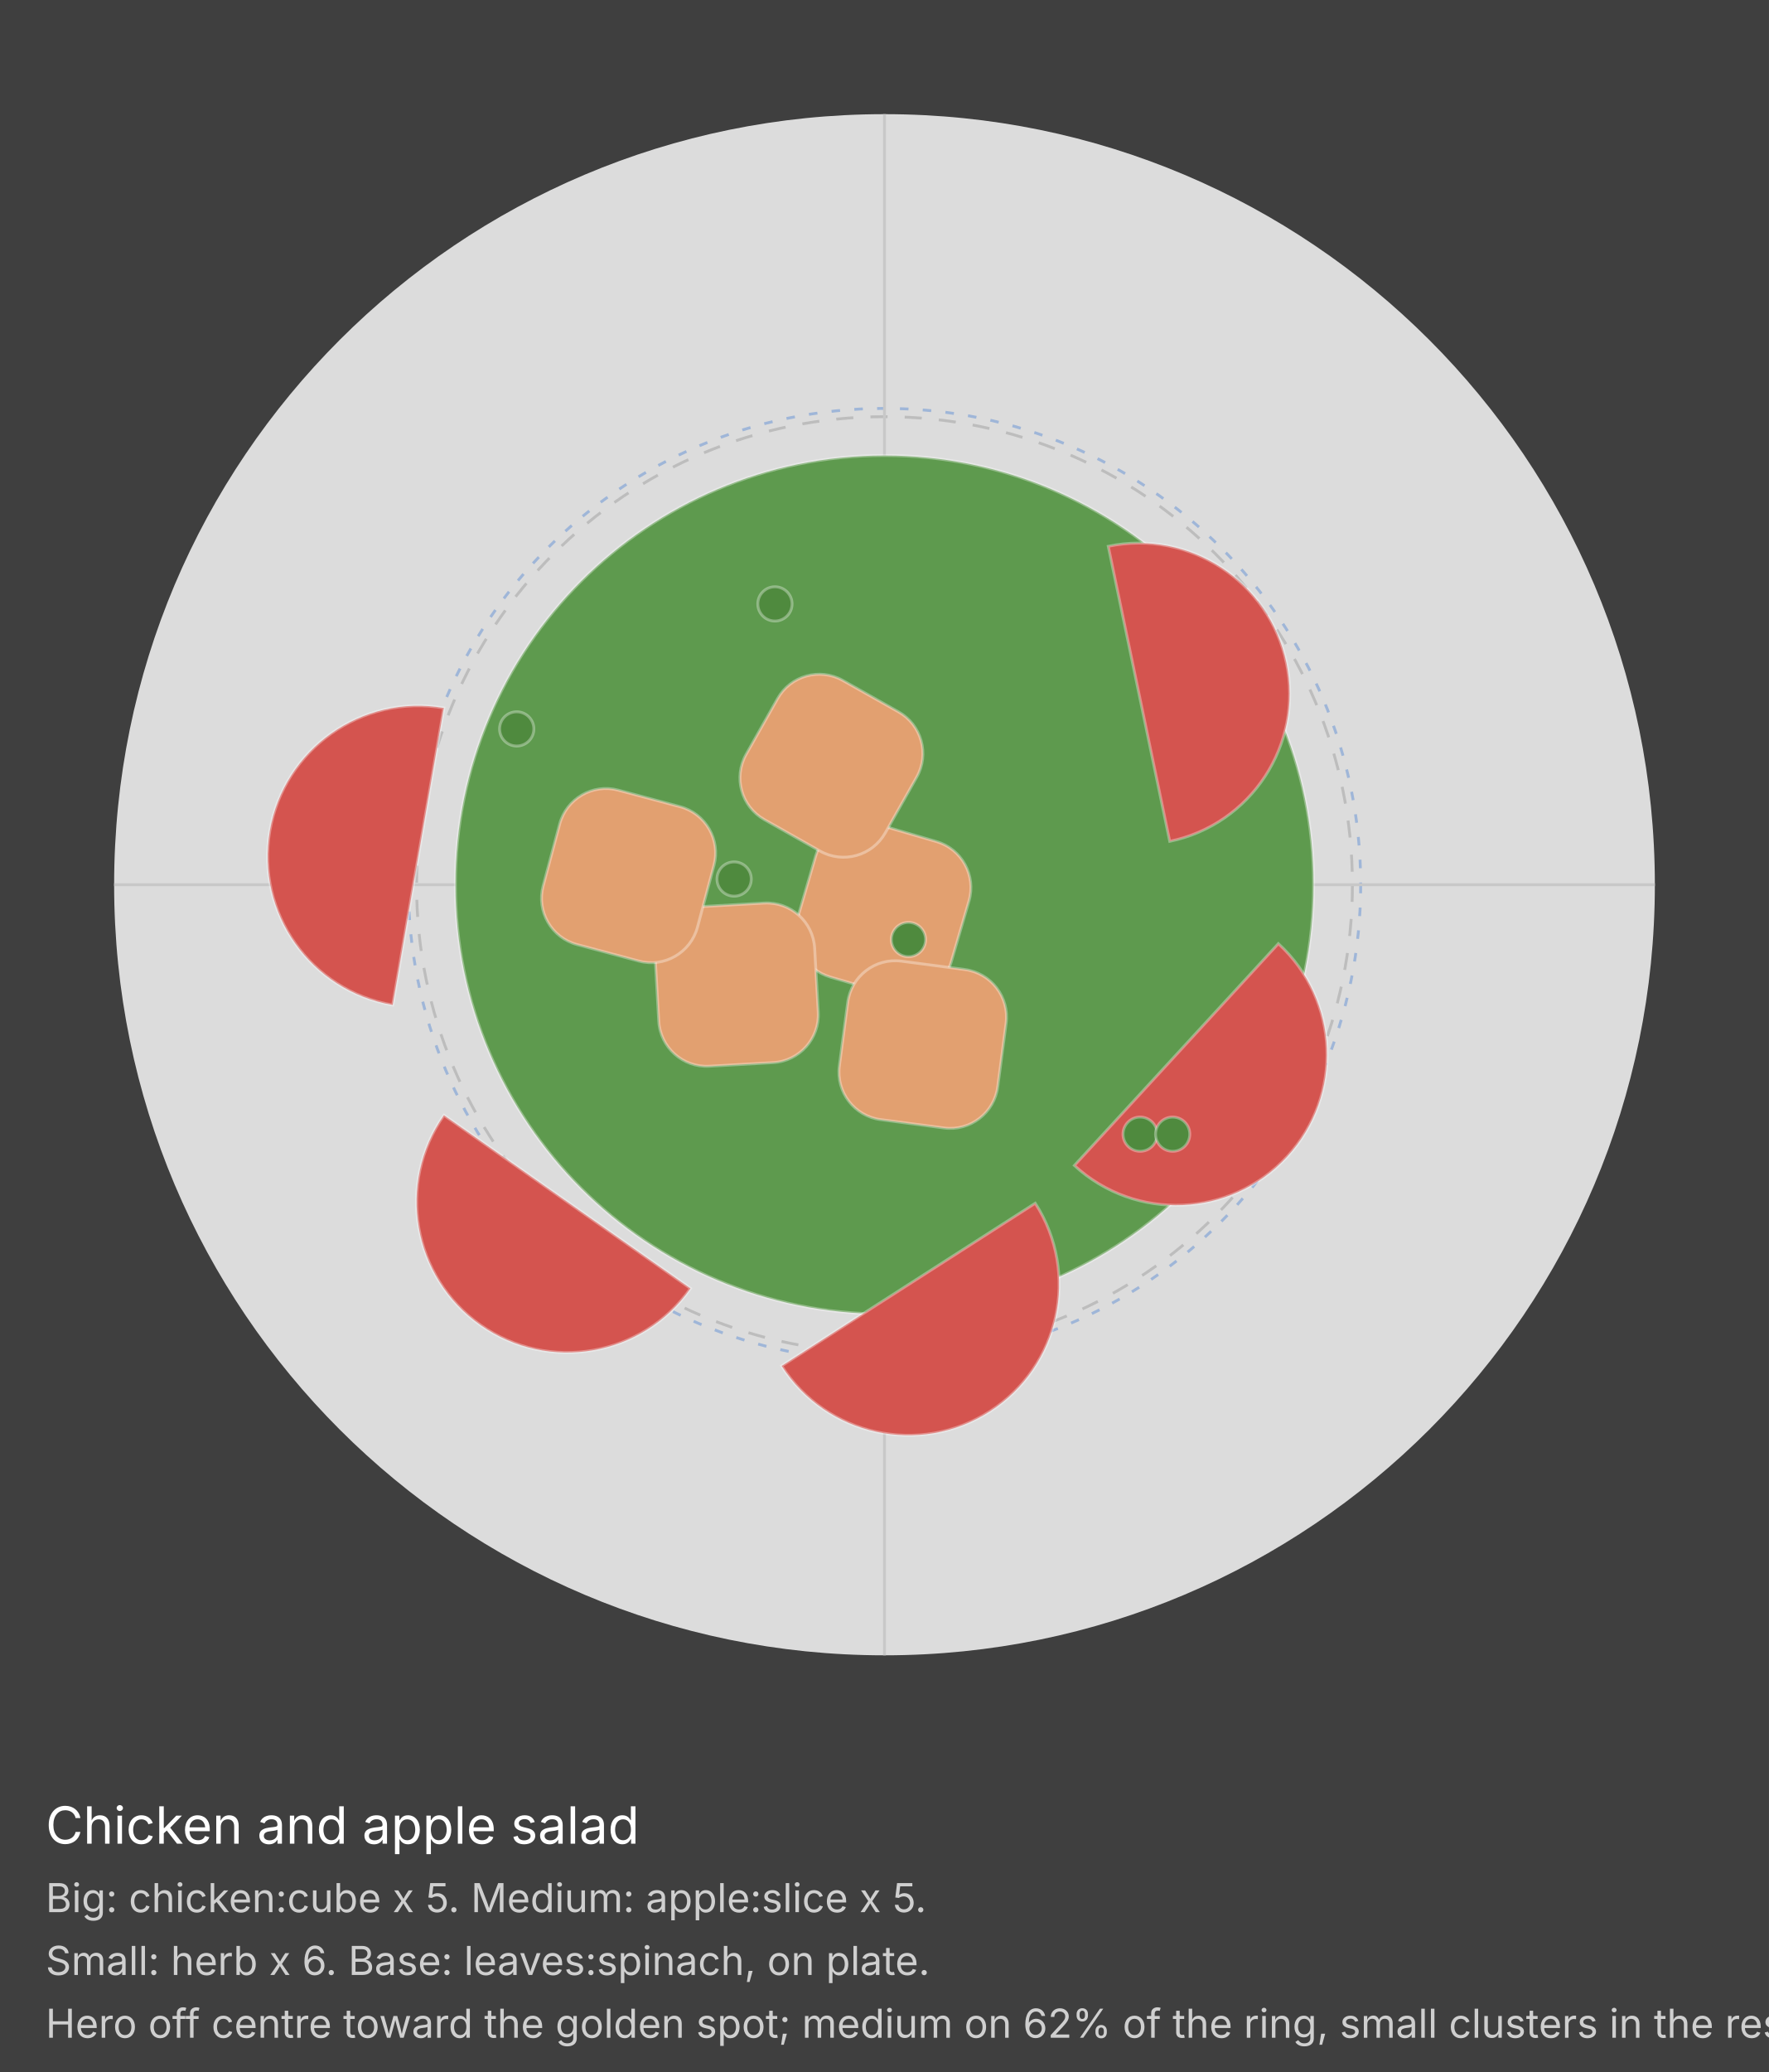
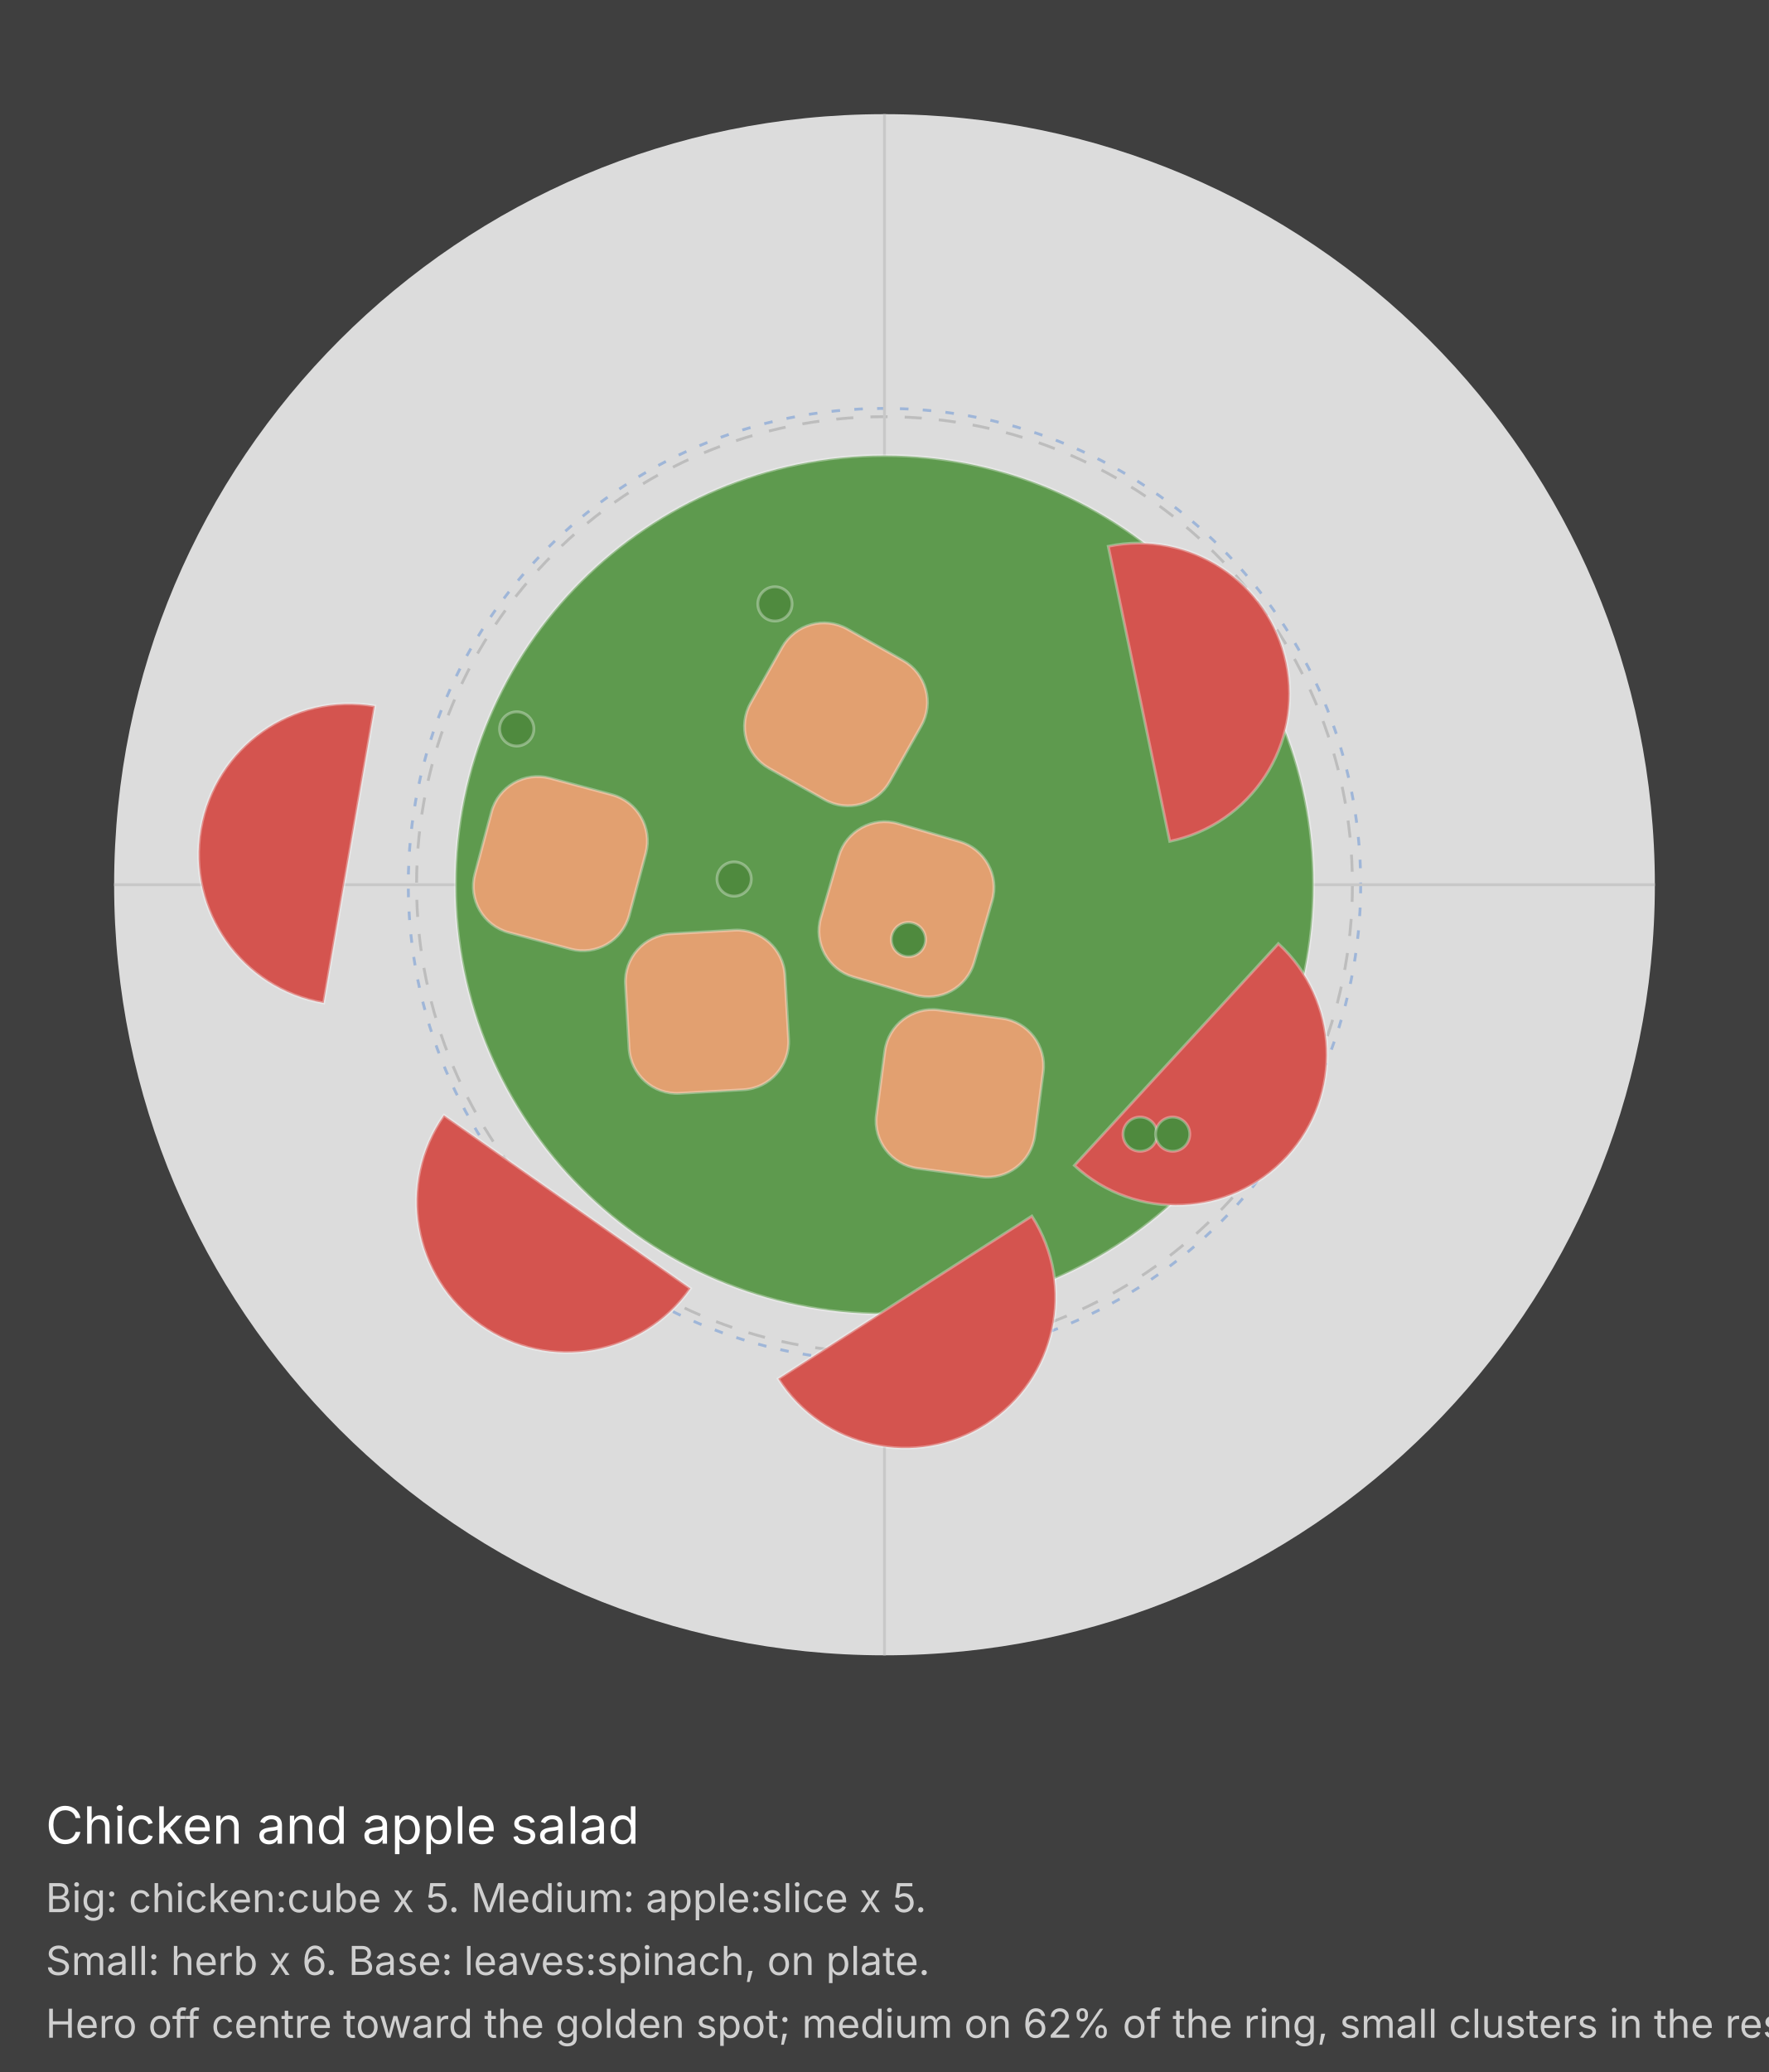
<svg xmlns="http://www.w3.org/2000/svg" width="620" height="726">
  <rect width="620" height="726" fill="#3f3f3f" />
  <circle cx="310.0" cy="310.0" r="270.0" fill="#dcdcdc" />
  <circle cx="310.0" cy="310.0" r="164.0" fill="none" stroke="#bdbdbd" stroke-dasharray="6 6" />
  <circle cx="310.0" cy="310.0" r="166.9" fill="none" stroke="#9fb6d8" stroke-dasharray="3 5" />
  <line x1="40.0" y1="310.0" x2="580.0" y2="310.0" stroke="#c8c8c8" />
  <line x1="310.0" y1="40.0" x2="310.0" y2="580.0" stroke="#c8c8c8" />
  <circle transform="translate(310.0 310.0) rotate(0)" r="150.4" fill="#5e9a4e" stroke="#ffffff55" />
-   <rect transform="translate(309.6 318.6) rotate(196.2562)" x="-28.0" y="-28.0" width="56.0" height="56.0" rx="16.8" fill="#e2a070" stroke="#ffffff55" />
-   <rect transform="translate(258.2 345.0) rotate(266.7711)" x="-28.0" y="-28.0" width="56.0" height="56.0" rx="16.8" fill="#e2a070" stroke="#ffffff55" />
-   <rect transform="translate(291.4 268.3) rotate(209.4333)" x="-28.0" y="-28.0" width="56.0" height="56.0" rx="16.8" fill="#e2a070" stroke="#ffffff55" />
-   <rect transform="translate(323.4 366.0) rotate(97.50647)" x="-28.0" y="-28.0" width="56.0" height="56.0" rx="16.8" fill="#e2a070" stroke="#ffffff55" />
-   <rect transform="translate(220.3 306.8) rotate(14.95736)" x="-28.0" y="-28.0" width="56.0" height="56.0" rx="16.8" fill="#e2a070" stroke="#ffffff55" />
+   <rect transform="translate(317.7 318.6) rotate(196.2562)" x="-28.0" y="-28.0" width="56.0" height="56.0" rx="16.8" fill="#e2a070" stroke="#ffffff55" />
+   <rect transform="translate(247.8 354.5) rotate(266.7711)" x="-28.0" y="-28.0" width="56.0" height="56.0" rx="16.8" fill="#e2a070" stroke="#ffffff55" />
+   <rect transform="translate(293.0 250.3) rotate(209.4333)" x="-28.0" y="-28.0" width="56.0" height="56.0" rx="16.8" fill="#e2a070" stroke="#ffffff55" />
+   <rect transform="translate(336.4 383.1) rotate(97.50647)" x="-28.0" y="-28.0" width="56.0" height="56.0" rx="16.8" fill="#e2a070" stroke="#ffffff55" />
+   <rect transform="translate(196.4 302.6) rotate(14.95736)" x="-28.0" y="-28.0" width="56.0" height="56.0" rx="16.8" fill="#e2a070" stroke="#ffffff55" />
  <path transform="translate(399.2 243.1) rotate(-101.7736)" d="M -52.8 0 A 52.8 52.8 0 0 0 52.8 0 Z" fill="#d4544f" stroke="#ffffff55" />
  <path transform="translate(412.3 369.5) rotate(-47.39121)" d="M -52.8 0 A 52.8 52.8 0 0 0 52.8 0 Z" fill="#d4544f" stroke="#ffffff55" />
-   <path transform="translate(318.4 450.1) rotate(-32.67551)" d="M -52.8 0 A 52.8 52.8 0 0 0 52.8 0 Z" fill="#d4544f" stroke="#ffffff55" />
+   <path transform="translate(317.2 454.6) rotate(-32.67551)" d="M -52.8 0 A 52.8 52.8 0 0 0 52.8 0 Z" fill="#d4544f" stroke="#ffffff55" />
  <path transform="translate(198.8 421.1) rotate(35.07969)" d="M -52.8 0 A 52.8 52.8 0 0 0 52.8 0 Z" fill="#d4544f" stroke="#ffffff55" />
-   <path transform="translate(146.6 300.1) rotate(99.77096)" d="M -52.8 0 A 52.8 52.8 0 0 0 52.8 0 Z" fill="#d4544f" stroke="#ffffff55" />
+   <path transform="translate(122.4 299.4) rotate(99.77096)" d="M -52.8 0 A 52.8 52.8 0 0 0 52.8 0 Z" fill="#d4544f" stroke="#ffffff55" />
  <circle transform="translate(271.6 211.6) rotate(0)" r="6.0" fill="#4f8a3e" stroke="#ffffff55" />
  <circle transform="translate(318.4 329.2) rotate(0)" r="6.0" fill="#4f8a3e" stroke="#ffffff55" />
  <circle transform="translate(181.1 255.4) rotate(0)" r="6.0" fill="#4f8a3e" stroke="#ffffff55" />
  <circle transform="translate(257.3 308.0) rotate(0)" r="6.0" fill="#4f8a3e" stroke="#ffffff55" />
  <circle transform="translate(399.6 397.4) rotate(0)" r="6.0" fill="#4f8a3e" stroke="#ffffff55" />
  <circle transform="translate(411.0 397.4) rotate(0)" r="6.0" fill="#4f8a3e" stroke="#ffffff55" />
  <text x="16" y="646" fill="#ffffff" font-family="Inter, sans-serif" font-size="18">Chicken and apple salad</text>
  <text x="16" y="670" fill="#cfcfcf" font-family="Inter, sans-serif" font-size="14">Big: chicken:cube x 5. Medium: apple:slice x 5.</text>
  <text x="16" y="692" fill="#cfcfcf" font-family="Inter, sans-serif" font-size="14">Small: herb x 6. Base: leaves:spinach, on plate.</text>
  <text x="16" y="714" fill="#cfcfcf" font-family="Inter, sans-serif" font-size="14">Hero off centre toward the golden spot; medium on 62% of the ring, small clusters in the rest.</text>
</svg>
